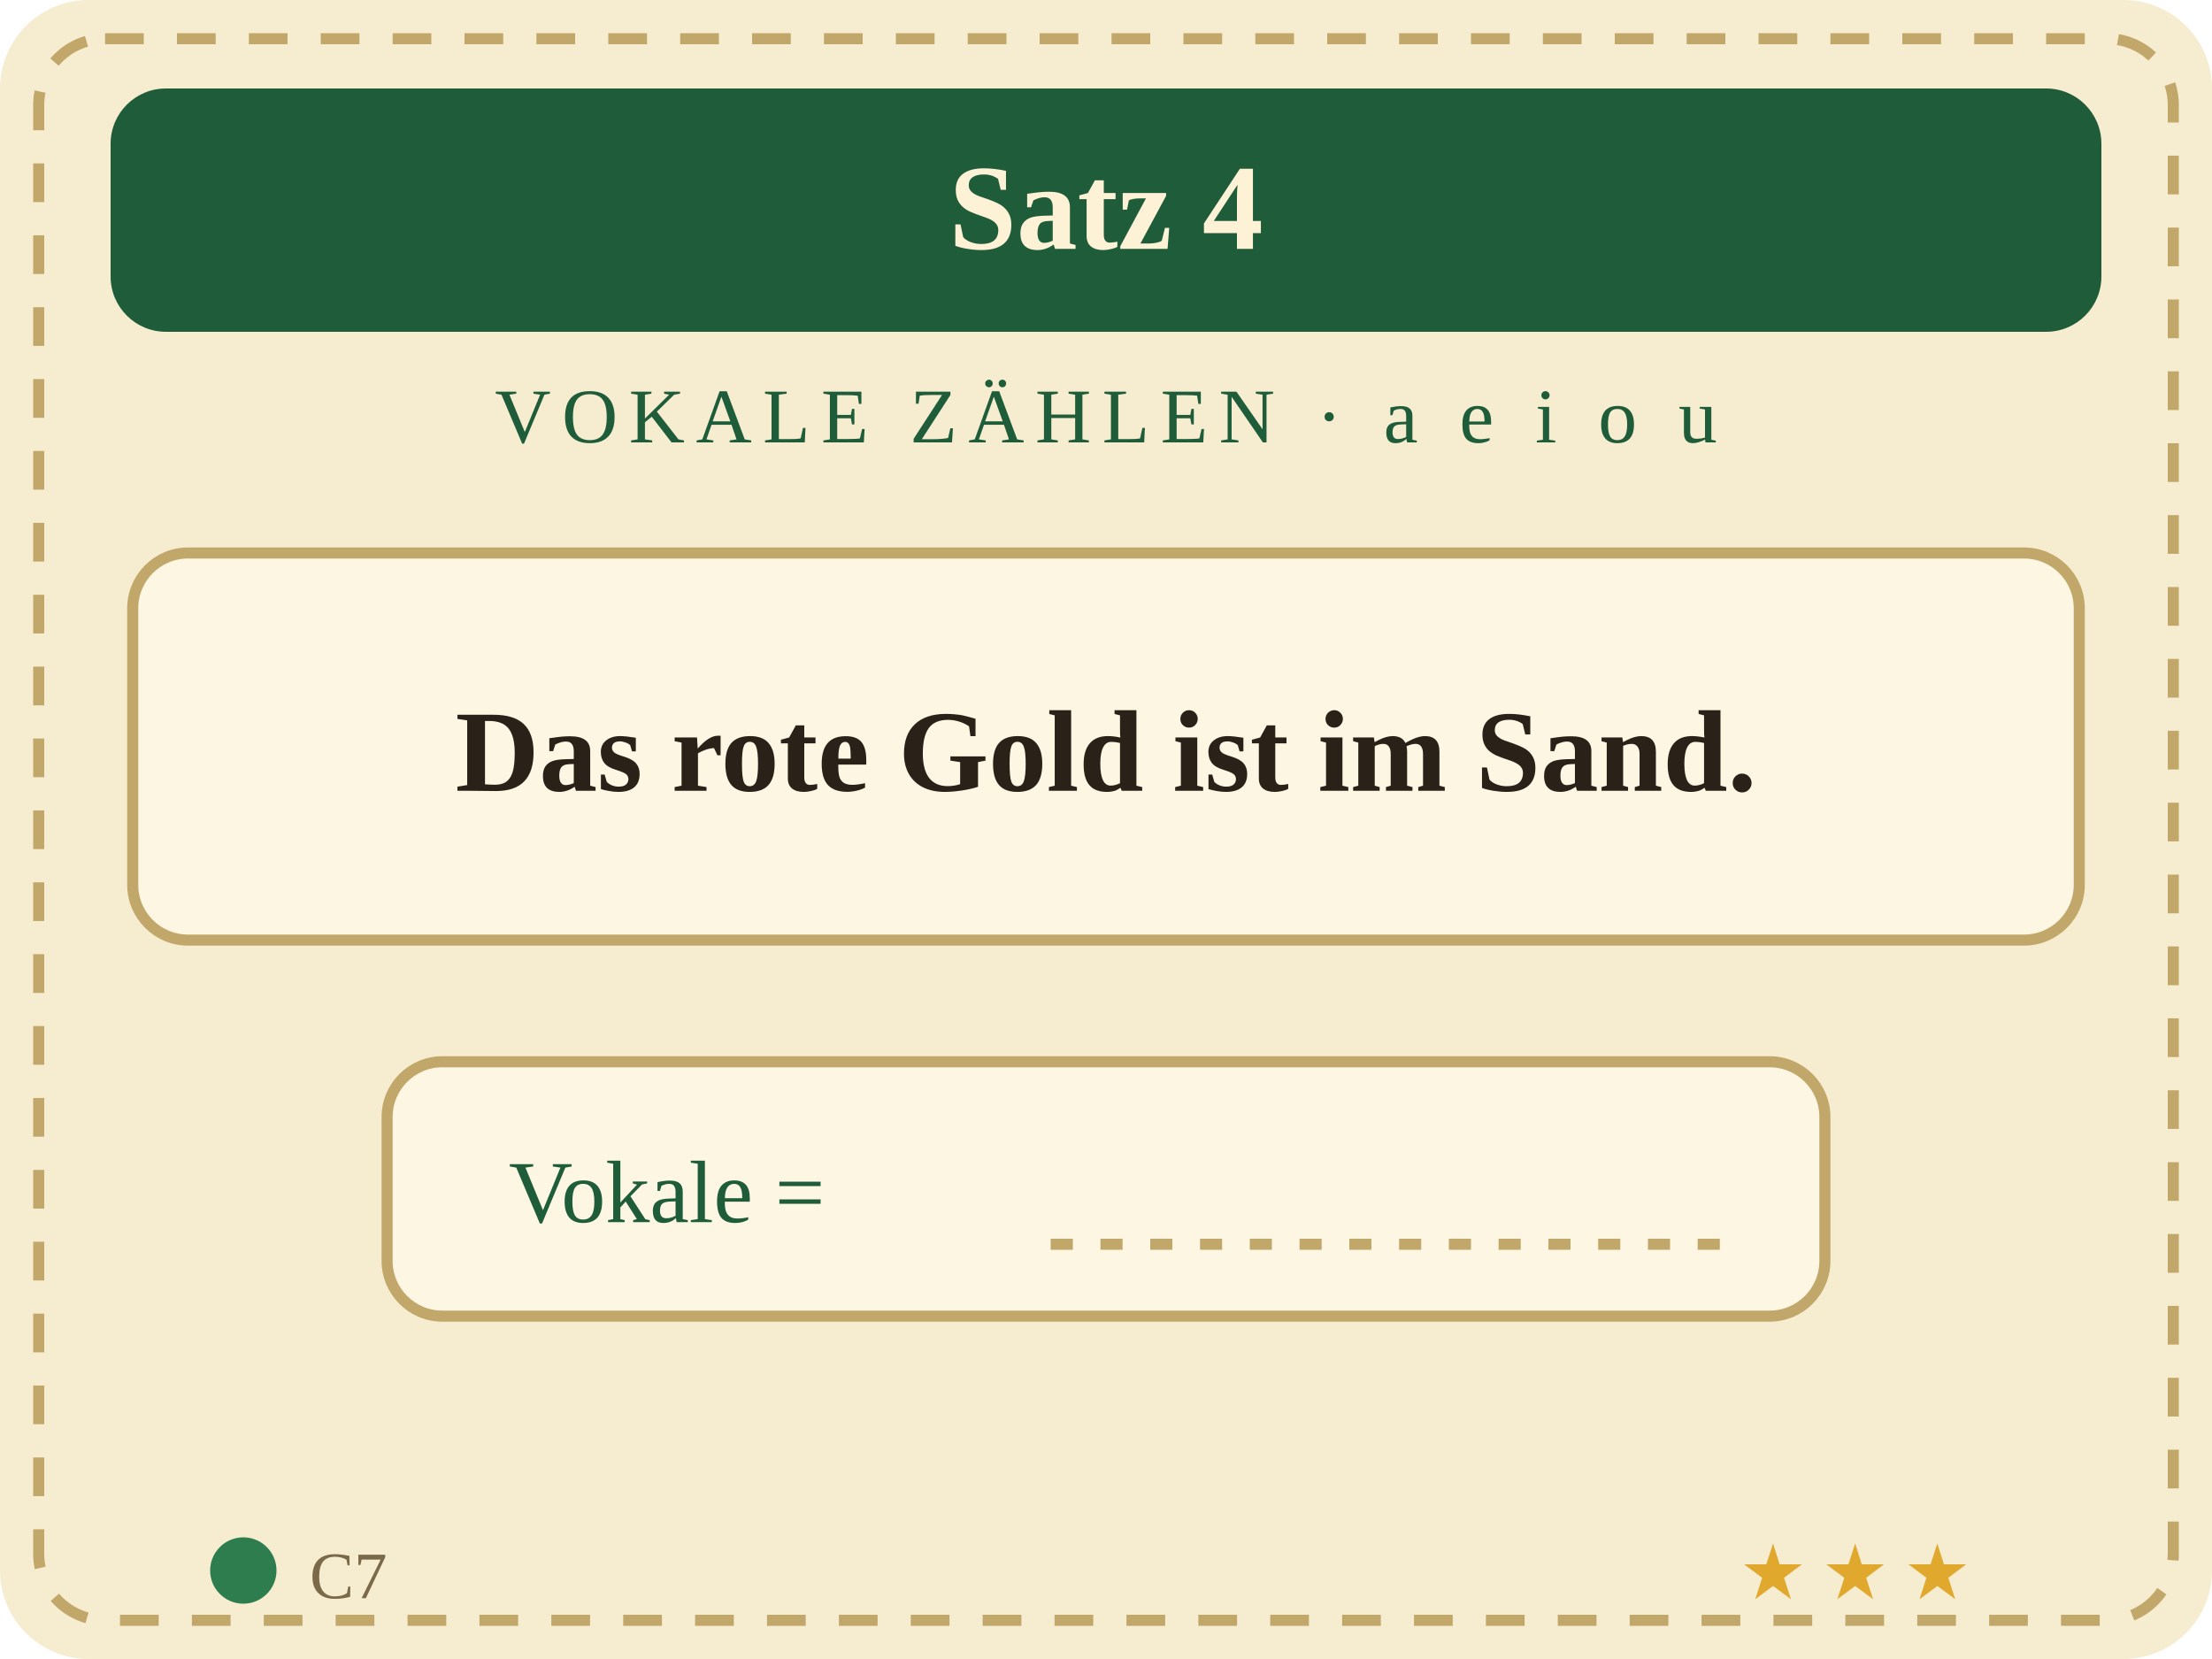
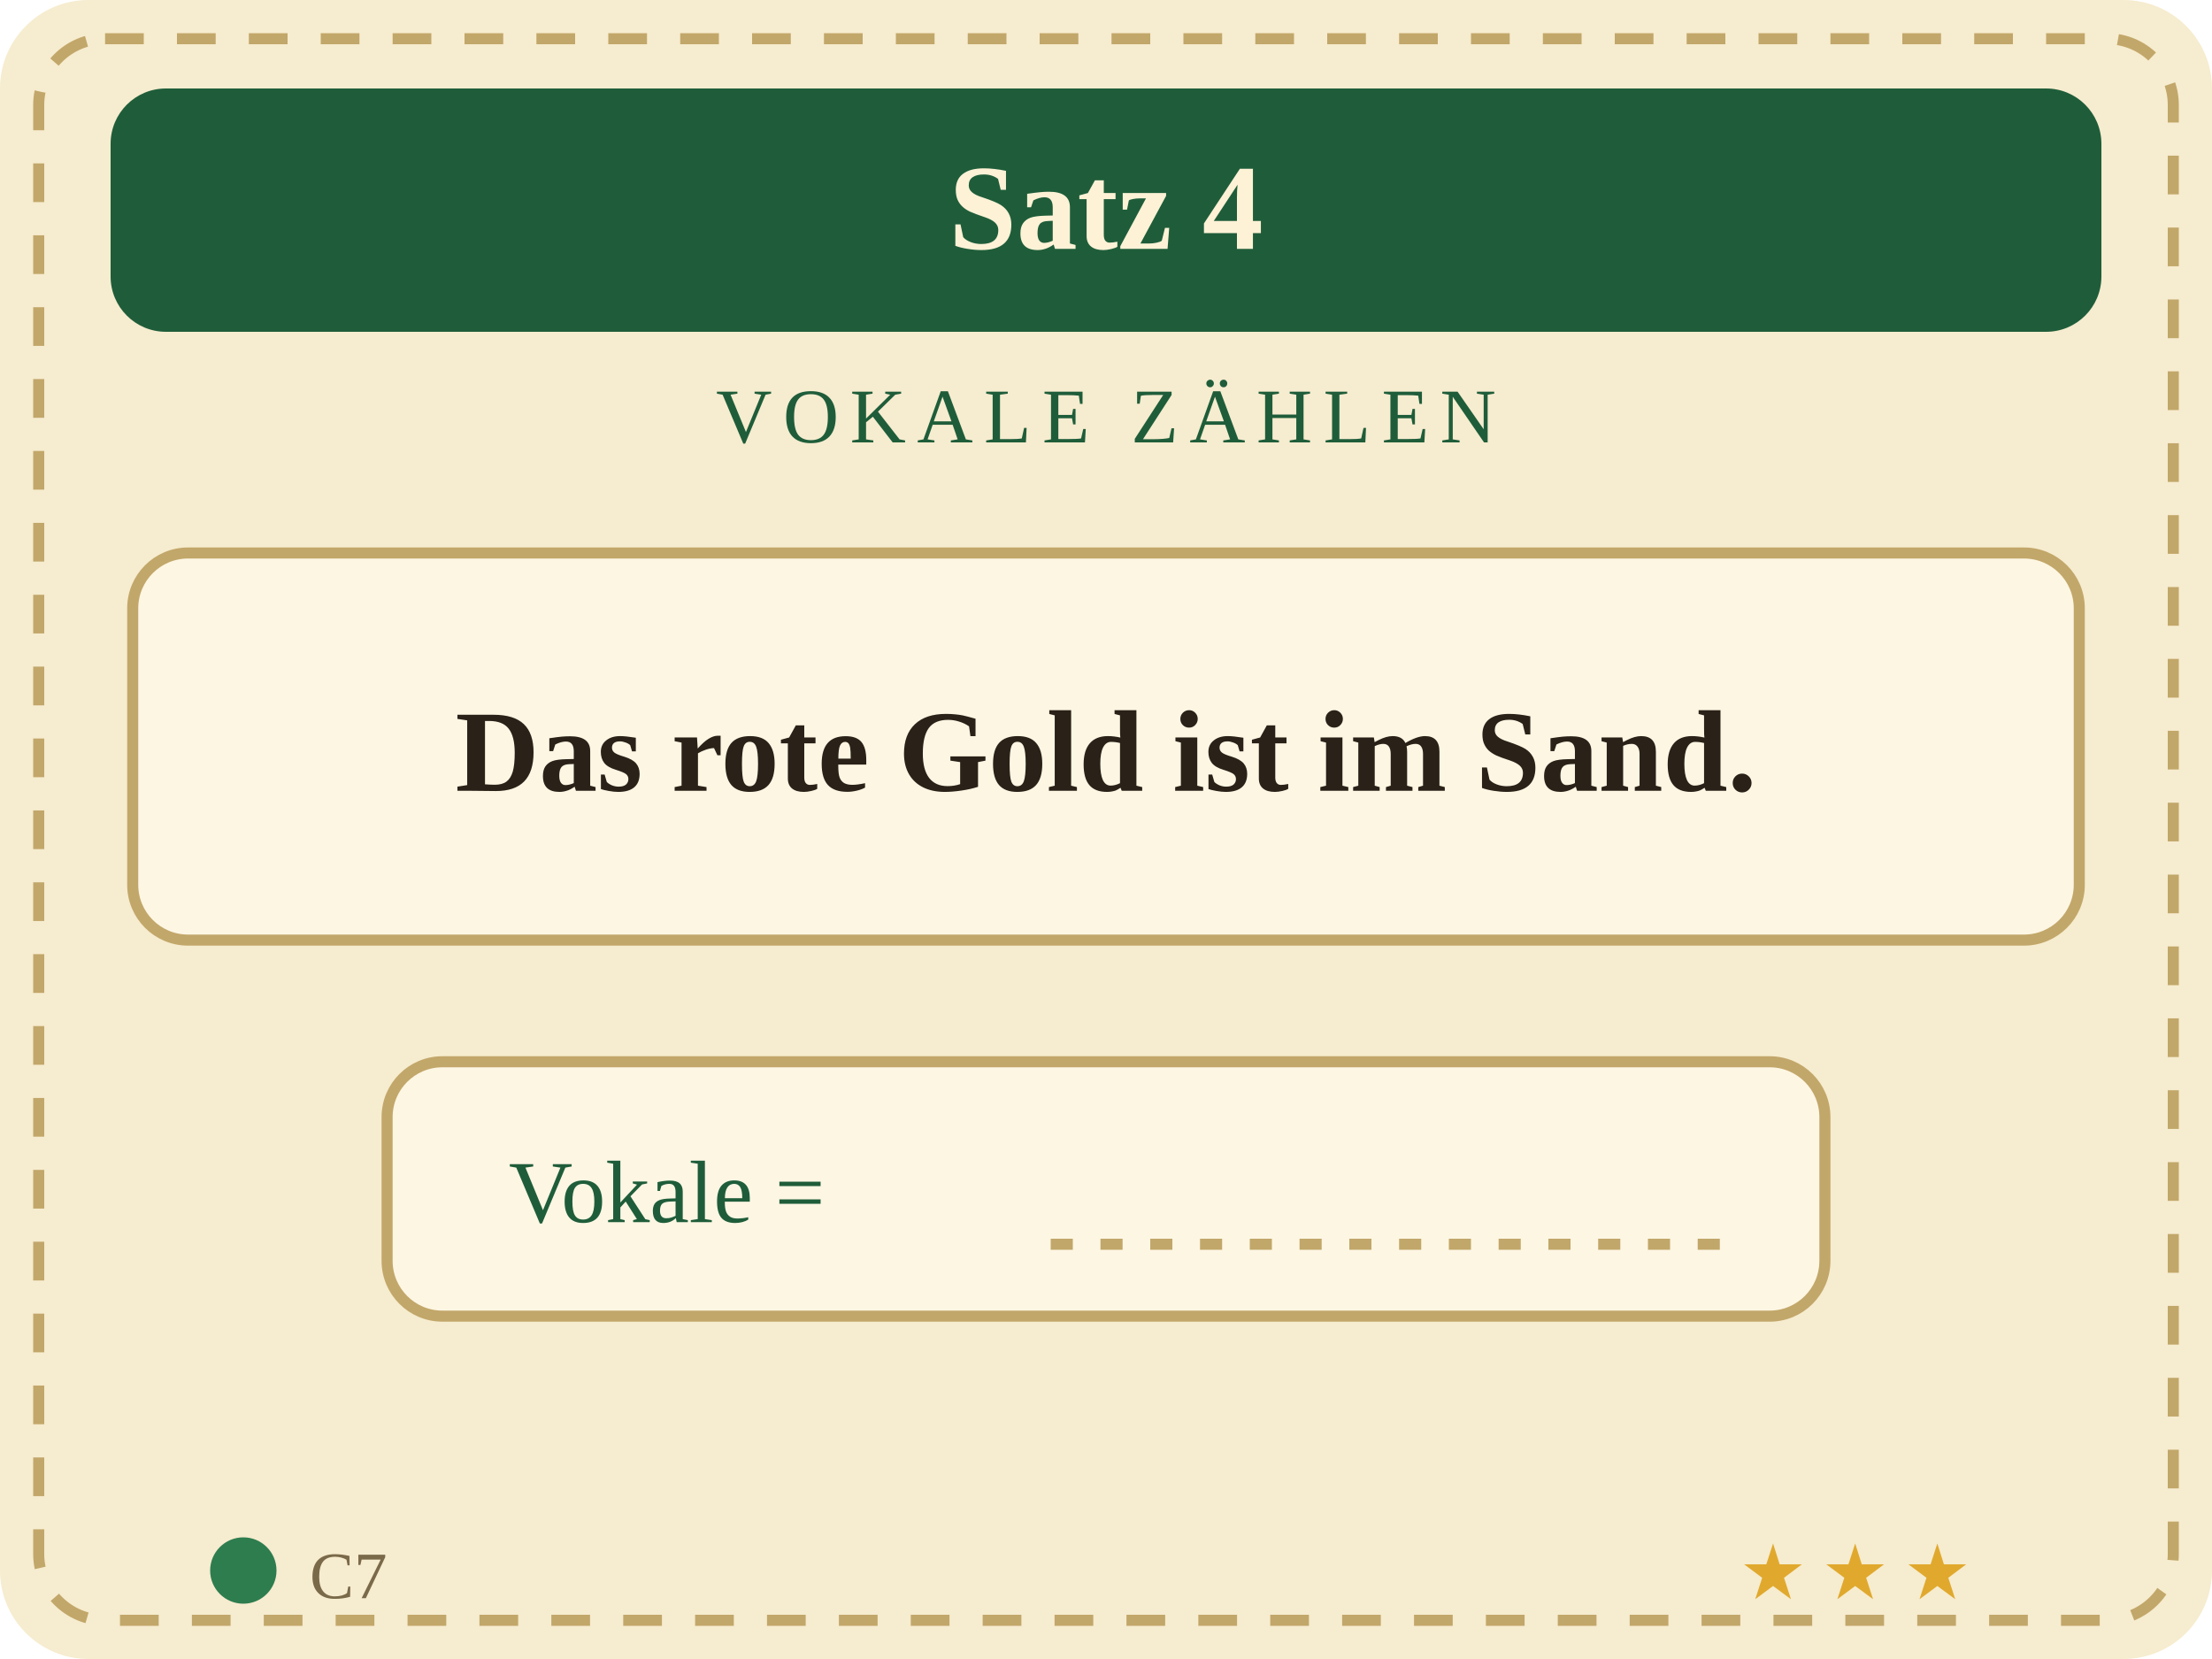
<svg xmlns="http://www.w3.org/2000/svg" viewBox="0 0 400 300" width="100mm" height="75mm" font-family="Georgia, 'Times New Roman', serif">
  <rect x="0" y="0" width="400" height="300" rx="16" fill="#f6eccf" />
  <rect x="7" y="7" width="386" height="286" rx="12" fill="none" stroke="#c2a76a" stroke-width="2" stroke-dasharray="7 6" />
  <rect x="20" y="16" width="360" height="44" rx="10" fill="#1f5d3a" />
  <text x="200" y="45" text-anchor="middle" fill="#fdf2d6" font-size="22" font-weight="700">Satz 4</text>
-   <text x="200" y="80" text-anchor="middle" fill="#1f5d3a" font-size="14" letter-spacing="2">VOKALE ZÄHLEN · a e i o u</text>
+   <text x="200" y="80" text-anchor="middle" fill="#1f5d3a" font-size="14" letter-spacing="2">VOKALE ZÄHLEN</text>
  <rect x="24" y="100" width="352" height="70" rx="10" fill="#fdf6e3" stroke="#c2a76a" stroke-width="2" />
  <text x="200" y="143" text-anchor="middle" fill="#2a2118" font-size="21" font-weight="700">Das rote Gold ist im Sand.</text>
  <rect x="70" y="192" width="260" height="46" rx="10" fill="#fdf6e3" stroke="#c2a76a" stroke-width="2" />
  <text x="92" y="221" fill="#1f5d3a" font-size="16">Vokale =</text>
  <line x1="190" y1="225" x2="312" y2="225" stroke="#c2a76a" stroke-width="2" stroke-dasharray="4 5" />
  <circle cx="44" cy="284" r="6" fill="#2e7d4f" />
  <text x="56" y="289" fill="#7a6a4a" font-size="12">C7</text>
  <text x="356" y="289" text-anchor="end" font-size="14">
    <tspan fill="#e0a92e">★ ★ ★</tspan>
  </text>
</svg>
